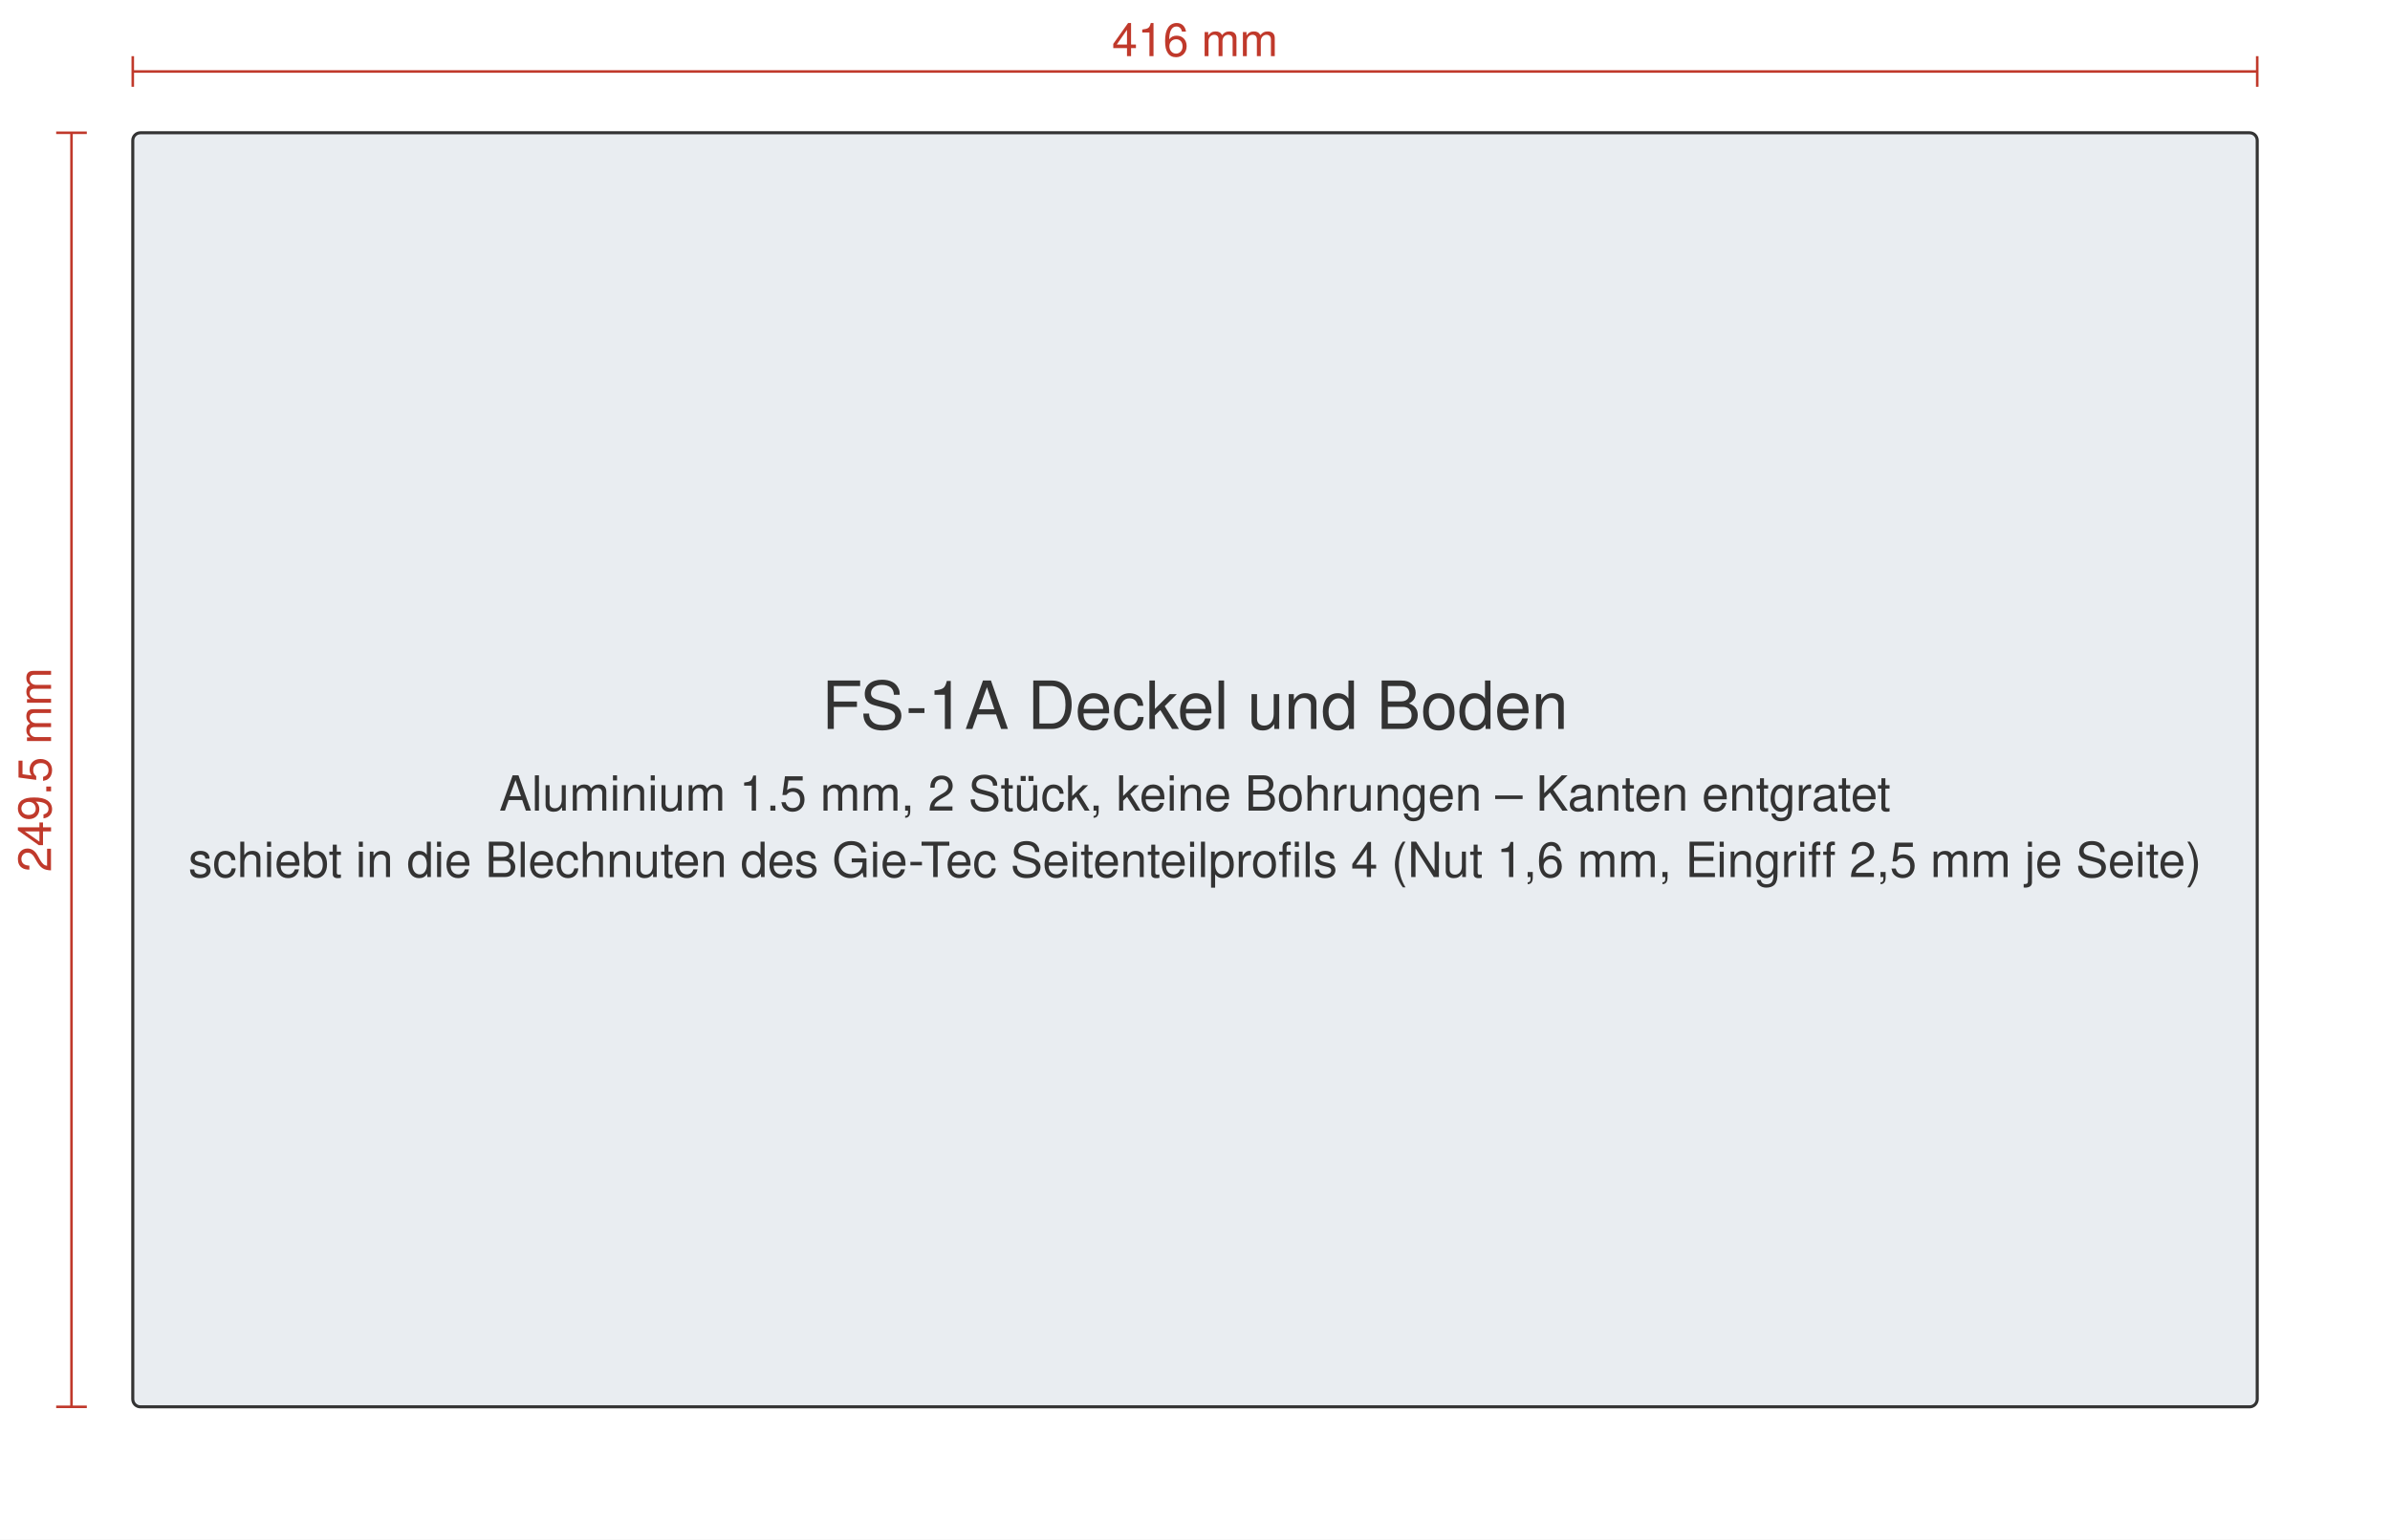
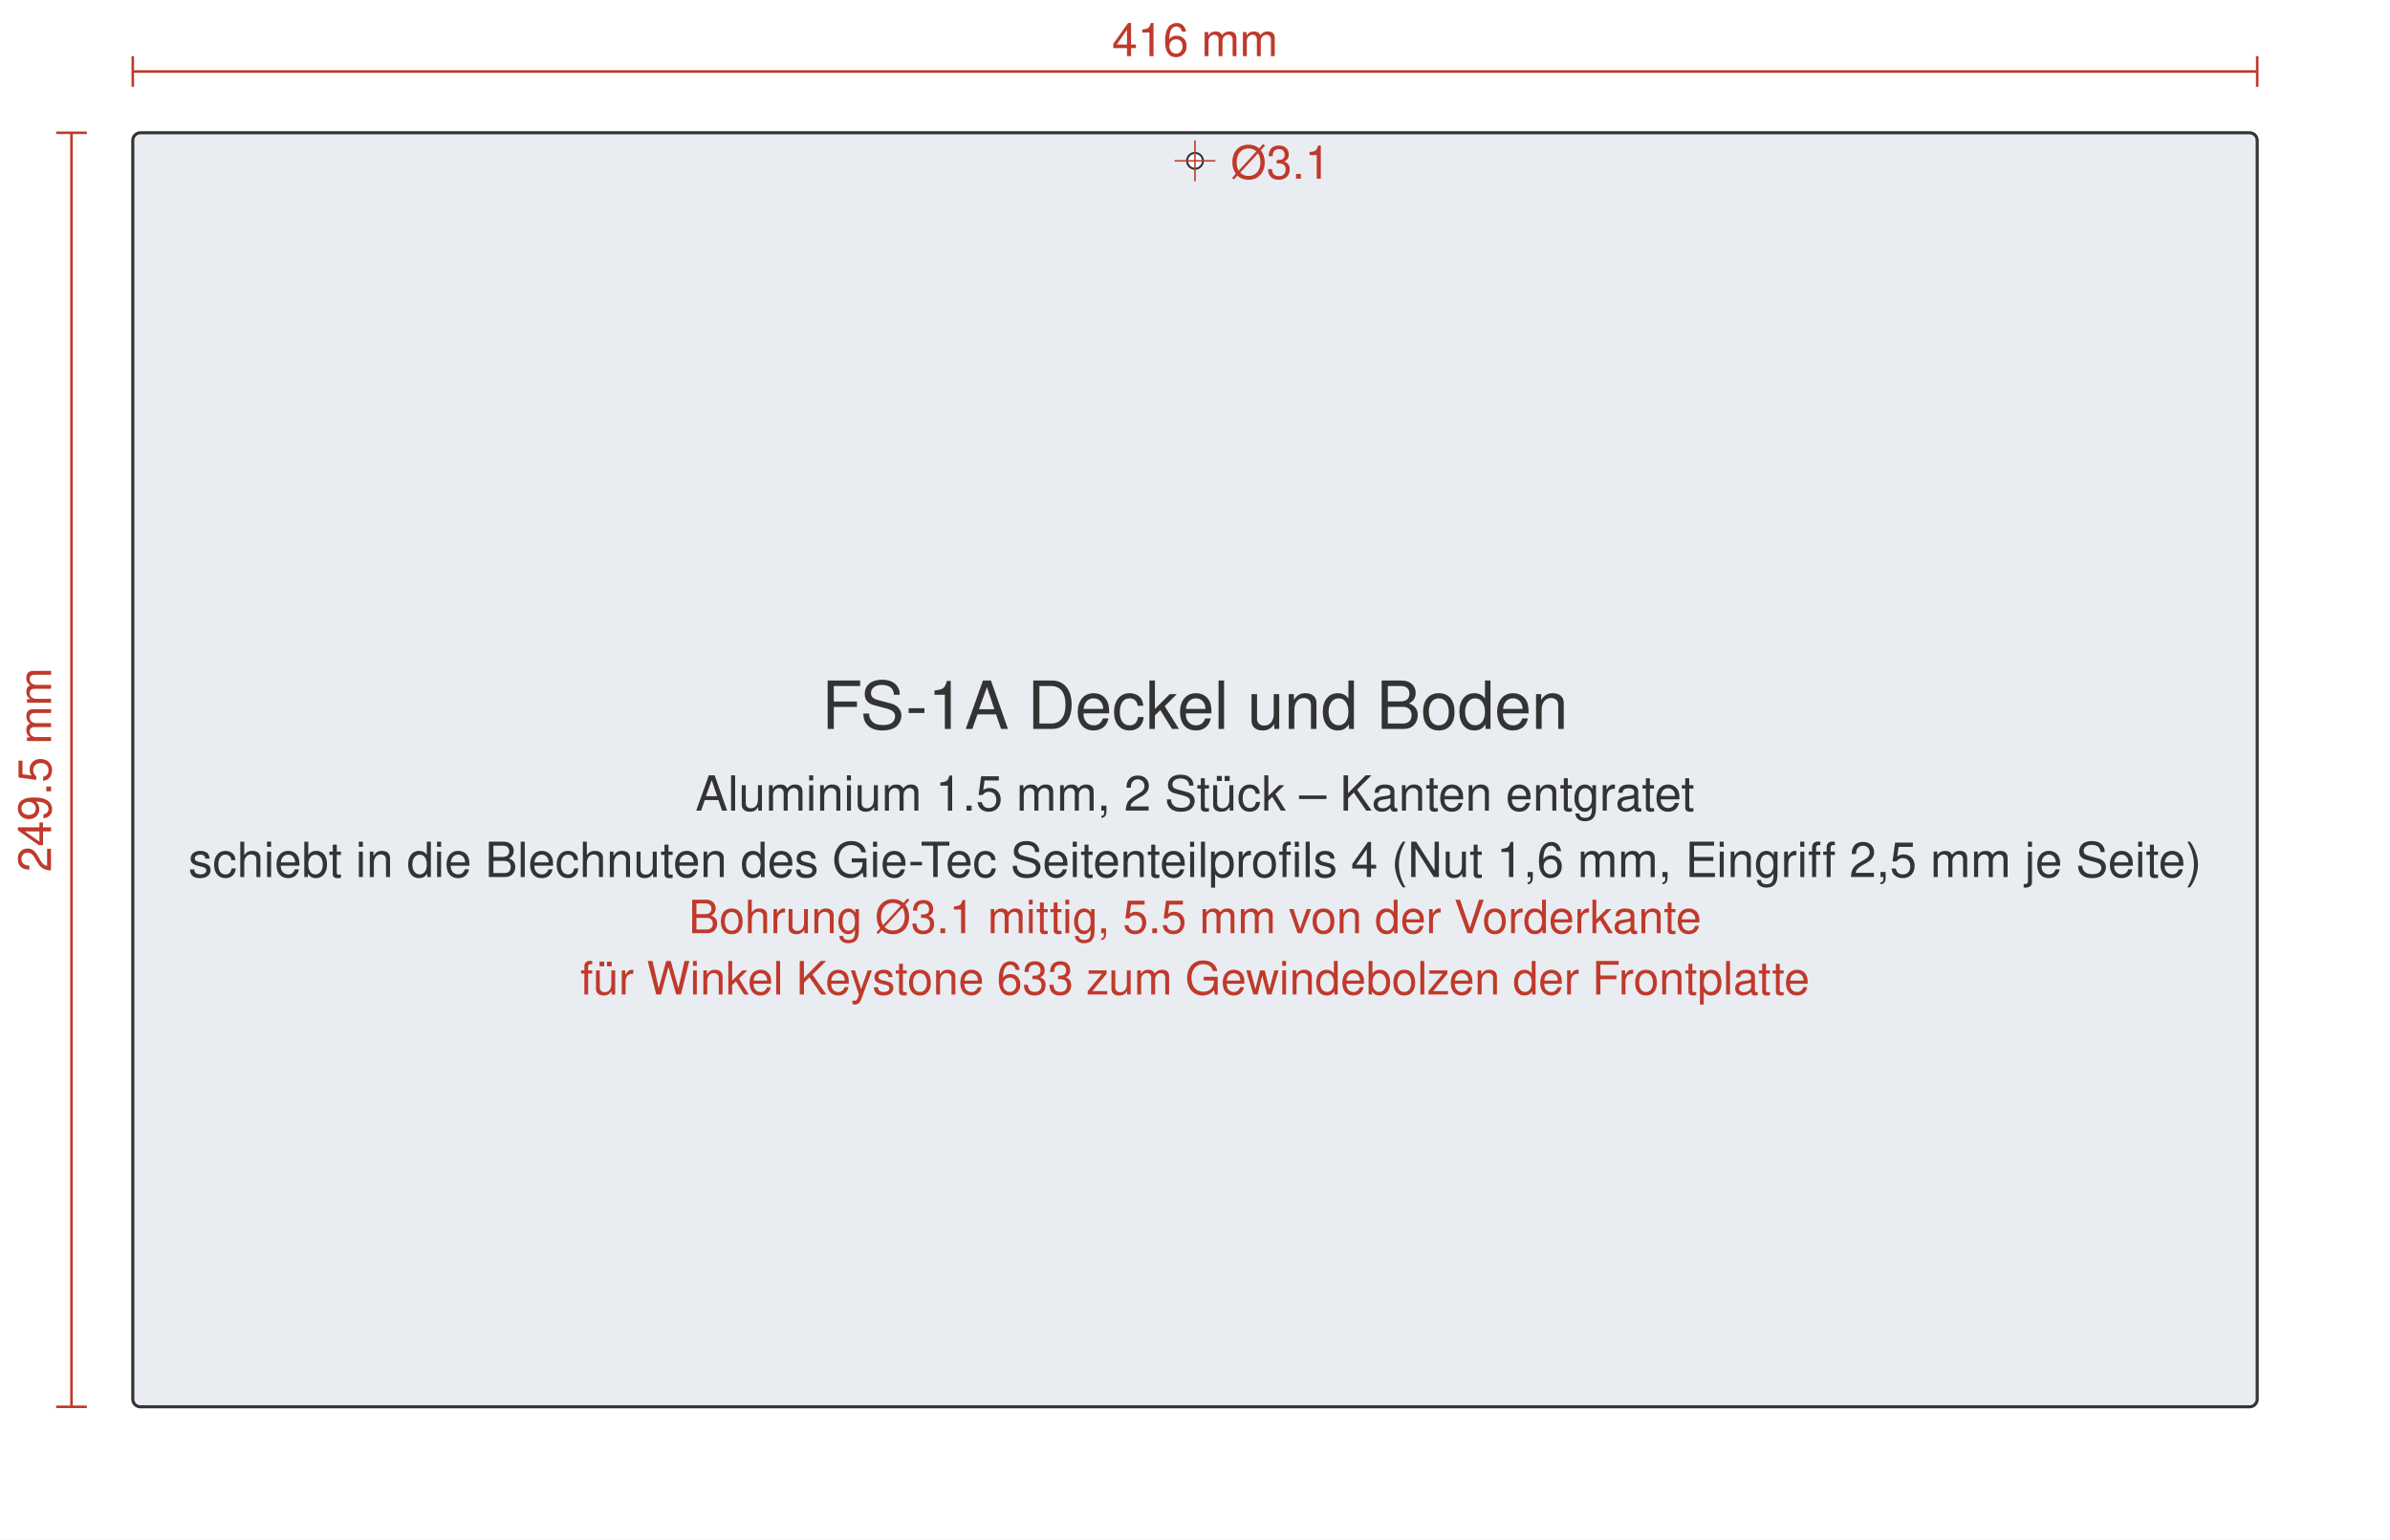
<svg xmlns="http://www.w3.org/2000/svg" width="468.0mm" height="301.5mm" viewBox="-26.0 -26.0 468.0 301.5">
  <rect x="-26.0" y="-26.0" width="468.0" height="301.5" fill="#FFFFFF" />
  <rect x="0" y="0" width="416.0" height="249.5" rx="1.5" fill="#E9EDF1" stroke="#333" stroke-width="0.6" />
+   <circle cx="208.0" cy="5.5" r="1.55" fill="#fff" stroke="#333" stroke-width="0.4" />
+   <line x1="204.0" y1="5.5" x2="212.0" y2="5.5" stroke="#C0392B" stroke-width="0.3" />
+   <line x1="208.0" y1="1.5" x2="208.0" y2="9.5" stroke="#C0392B" stroke-width="0.3" />
+   <text x="215.0" y="9.0" font-size="9" fill="#C0392B" font-family="'Segoe UI', 'Myriad Pro', 'Helvetica Neue', Helvetica, Arial, sans-serif">Ø3.1</text>
  <line x1="0" y1="-12" x2="416.0" y2="-12" stroke="#C0392B" stroke-width="0.5" />
  <line x1="0" y1="-15" x2="0" y2="-9" stroke="#C0392B" stroke-width="0.5" />
  <line x1="416.0" y1="-15" x2="416.0" y2="-9" stroke="#C0392B" stroke-width="0.5" />
  <text x="208.0" y="-15" font-size="9" text-anchor="middle" fill="#C0392B" font-family="'Segoe UI', 'Myriad Pro', 'Helvetica Neue', Helvetica, Arial, sans-serif">416 mm</text>
  <line x1="-12" y1="0" x2="-12" y2="249.5" stroke="#C0392B" stroke-width="0.5" />
  <line x1="-15" y1="0" x2="-9" y2="0" stroke="#C0392B" stroke-width="0.5" />
  <line x1="-15" y1="249.5" x2="-9" y2="249.5" stroke="#C0392B" stroke-width="0.5" />
  <text x="-16" y="124.75" font-size="9" text-anchor="middle" fill="#C0392B" font-family="'Segoe UI', 'Myriad Pro', 'Helvetica Neue', Helvetica, Arial, sans-serif" transform="rotate(-90 -16 124.75)">249.5 mm</text>
  <text x="208.0" y="116.75" font-size="13" text-anchor="middle" fill="#333" font-family="'Segoe UI', 'Myriad Pro', 'Helvetica Neue', Helvetica, Arial, sans-serif">FS-1A Deckel und Boden</text>
-   <text x="208.0" y="132.75" font-size="9.5" text-anchor="middle" fill="#333" font-family="'Segoe UI', 'Myriad Pro', 'Helvetica Neue', Helvetica, Arial, sans-serif">Aluminium 1.5 mm, 2 Stück, keine Bohrungen – Kanten entgratet</text>
+   <text x="208.0" y="132.75" font-size="9.5" text-anchor="middle" fill="#333" font-family="'Segoe UI', 'Myriad Pro', 'Helvetica Neue', Helvetica, Arial, sans-serif">Aluminium 1.5 mm, 2 Stück – Kanten entgratet</text>
  <text x="208.0" y="145.75" font-size="9.5" text-anchor="middle" fill="#333" font-family="'Segoe UI', 'Myriad Pro', 'Helvetica Neue', Helvetica, Arial, sans-serif">schiebt in die Blechnuten des Gie-Tec Seitenteilprofils 4 (Nut 1,6 mm, Eingriff 2,5 mm je Seite)</text>
+   <text x="208.0" y="156.75" font-size="9" text-anchor="middle" fill="#C0392B" font-family="'Segoe UI', 'Myriad Pro', 'Helvetica Neue', Helvetica, Arial, sans-serif">Bohrung Ø3.1 mittig, 5.5 mm von der Vorderkante</text>
+   <text x="208.0" y="168.75" font-size="9" text-anchor="middle" fill="#C0392B" font-family="'Segoe UI', 'Myriad Pro', 'Helvetica Neue', Helvetica, Arial, sans-serif">für Winkel Keystone 633 zum Gewindebolzen der Frontplatte</text>
</svg>
